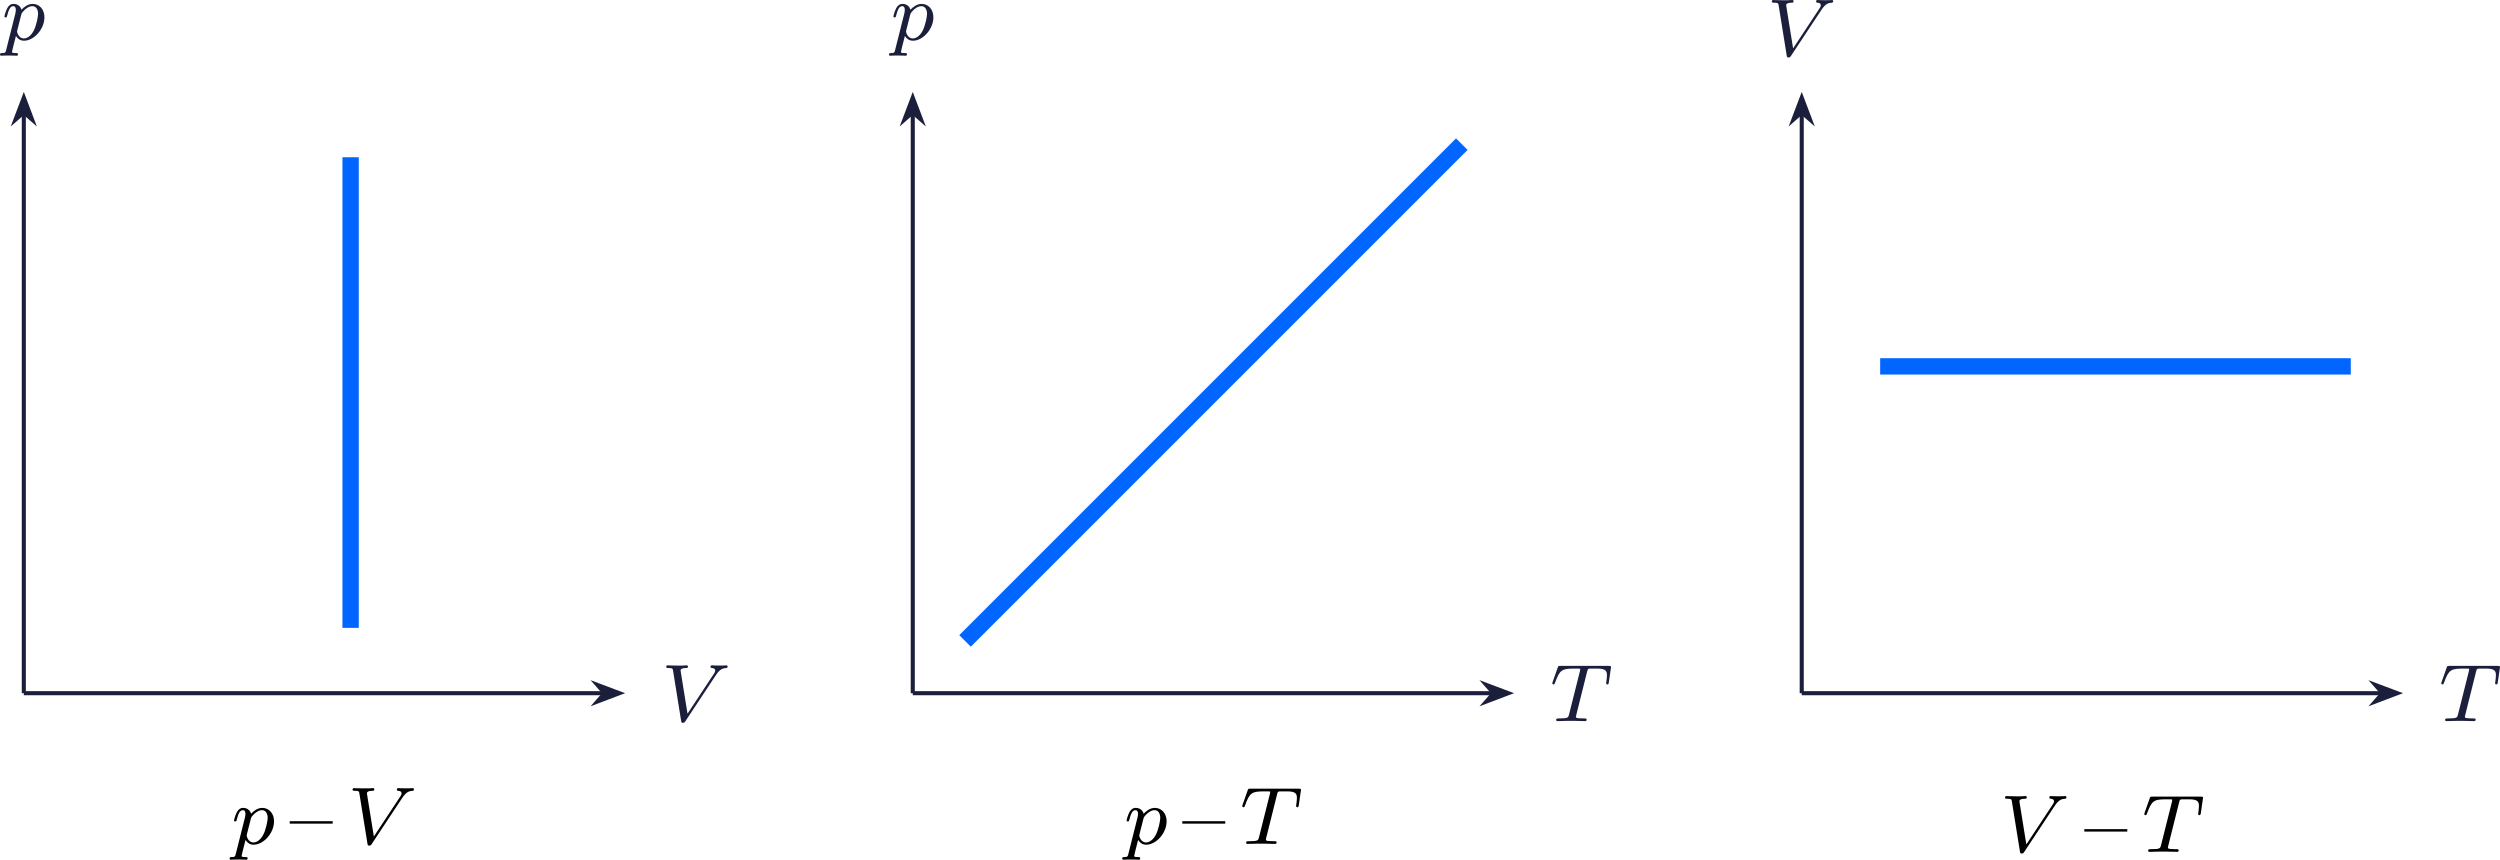
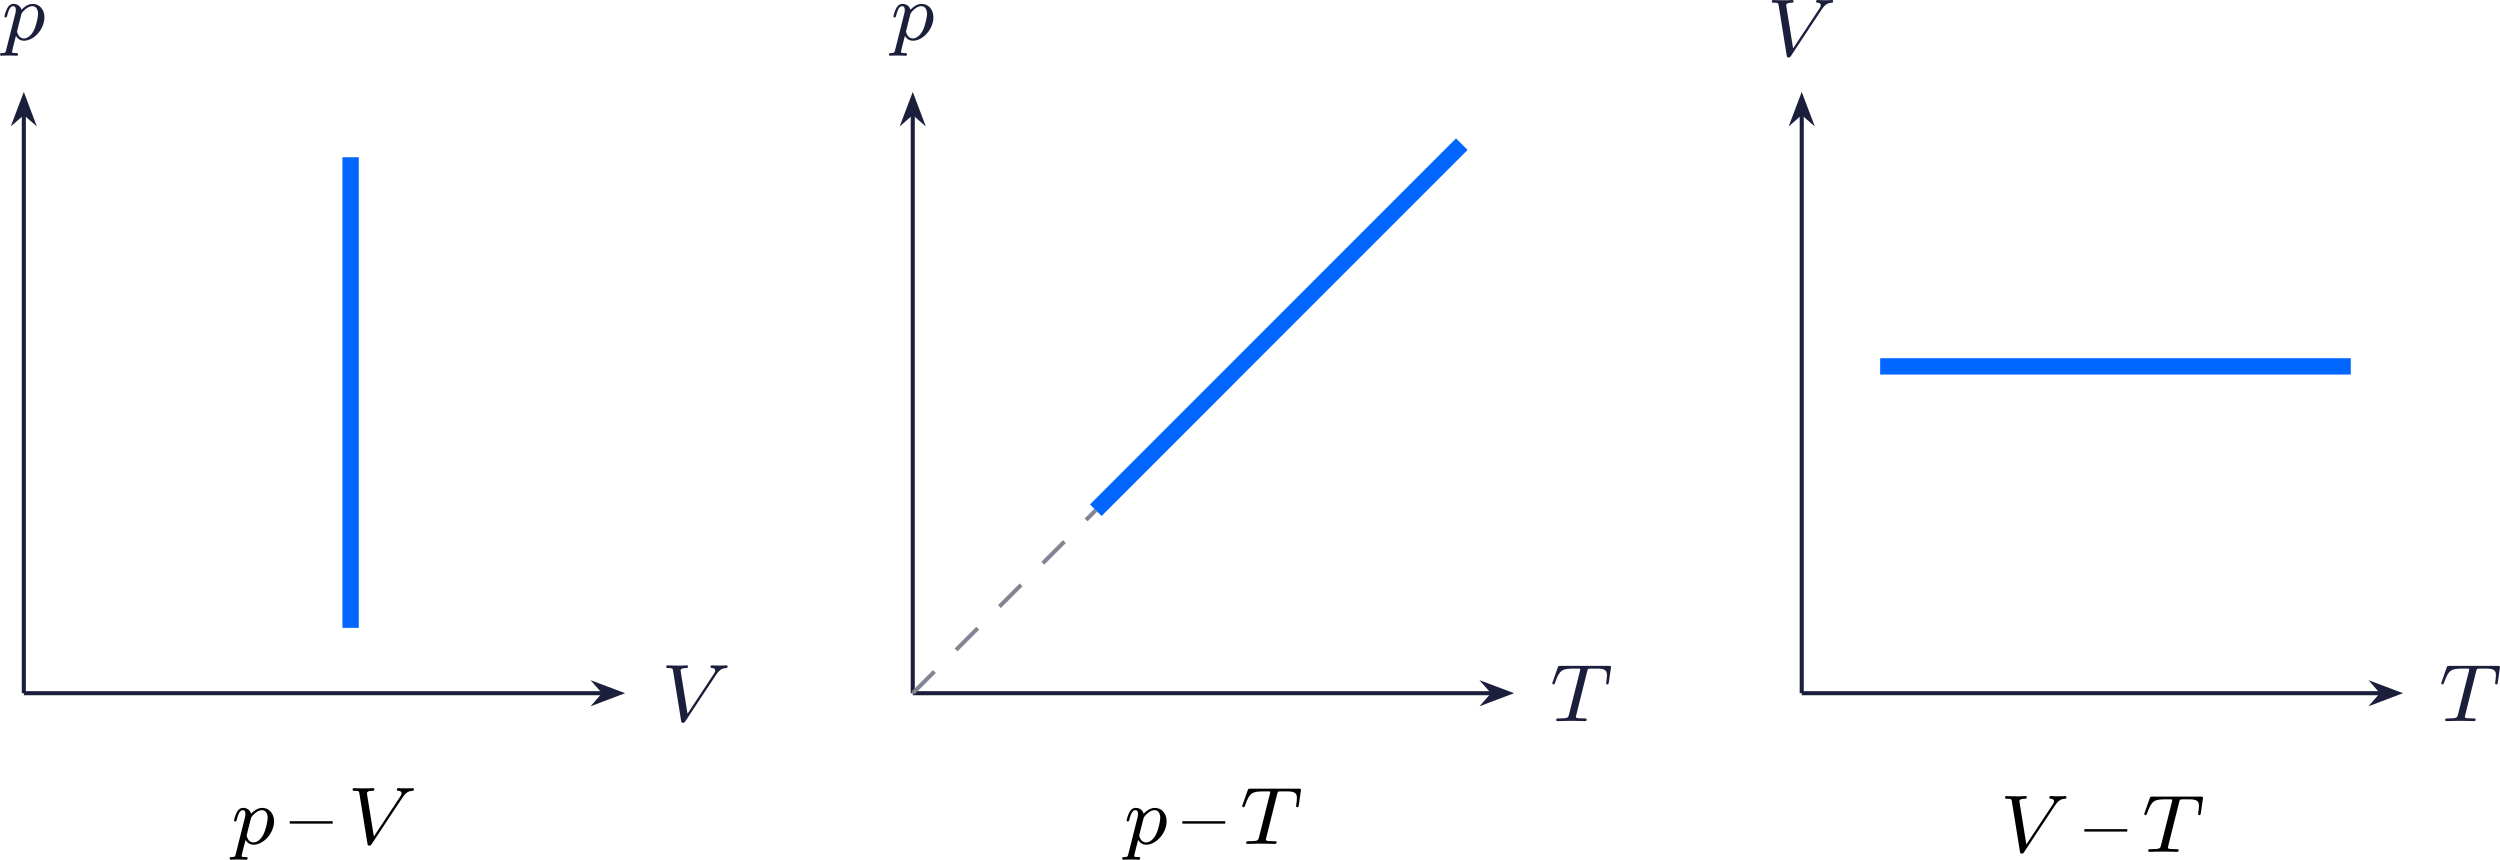
<svg xmlns="http://www.w3.org/2000/svg" xmlns:xlink="http://www.w3.org/1999/xlink" version="1.1" width="317.12pt" height="109.058pt" viewBox="-66.879 -66.686 243.939 83.89">
  <defs>
    <path id="g1-21" d="M0-2.096V-1.977H2.096H4.192V-2.096V-2.216H2.096H0Z" />
    <path id="g0-84" d="M3.602-4.822C3.674-5.109 3.682-5.125 4.009-5.125H4.615C5.444-5.125 5.539-4.862 5.539-4.463C5.539-4.264 5.491-3.921 5.483-3.881C5.467-3.794 5.46-3.722 5.46-3.706C5.46-3.602 5.531-3.579 5.579-3.579C5.667-3.579 5.699-3.626 5.723-3.778L5.938-5.276C5.938-5.388 5.842-5.388 5.699-5.388H1.004C.805-5.388 .789-5.388 .733-5.22L.247-3.842C.231-3.802 .207-3.738 .207-3.69C.207-3.626 .263-3.579 .327-3.579C.414-3.579 .43-3.618 .478-3.754C.933-5.029 1.164-5.125 2.375-5.125H2.686C2.925-5.125 2.933-5.117 2.933-5.053C2.933-5.029 2.901-4.87 2.893-4.838L1.841-.654C1.769-.351 1.745-.263 .917-.263C.662-.263 .582-.263 .582-.112C.582-.104 .582 0 .717 0C.933 0 1.482-.024 1.698-.024H2.375C2.598-.024 3.156 0 3.379 0C3.443 0 3.563 0 3.563-.151C3.563-.263 3.475-.263 3.26-.263C3.068-.263 3.005-.263 2.798-.279C2.542-.303 2.511-.335 2.511-.438C2.511-.47 2.519-.502 2.542-.582L3.602-4.822Z" />
    <path id="g0-86" d="M5.34-4.495C5.738-5.101 6.041-5.165 6.36-5.181C6.448-5.189 6.48-5.268 6.48-5.332C6.48-5.356 6.464-5.444 6.368-5.444S6.304-5.42 5.723-5.42C5.212-5.42 4.997-5.444 4.965-5.444C4.926-5.444 4.806-5.444 4.806-5.292C4.806-5.189 4.91-5.181 4.949-5.181C5.165-5.165 5.268-5.085 5.268-4.941C5.268-4.814 5.197-4.71 5.157-4.647L2.566-.725L1.905-4.822C1.897-4.894 1.889-4.933 1.889-4.957C1.889-5.061 2.008-5.181 2.415-5.181C2.511-5.181 2.614-5.181 2.614-5.332C2.614-5.364 2.59-5.444 2.487-5.444C2.415-5.444 2.096-5.428 2.032-5.42H1.53C.813-5.42 .709-5.444 .638-5.444C.606-5.444 .486-5.444 .486-5.292C.486-5.181 .59-5.181 .709-5.181C1.116-5.181 1.124-5.109 1.156-4.91L1.937-.056C1.961 .104 1.969 .167 2.12 .167C2.256 .167 2.303 .096 2.359 .008L5.34-4.495Z" />
    <path id="g0-112" d="M.414 .964C.351 1.219 .335 1.283 .016 1.283C-.096 1.283-.191 1.283-.191 1.435C-.191 1.506-.12 1.546-.08 1.546C0 1.546 .032 1.522 .622 1.522C1.196 1.522 1.363 1.546 1.419 1.546C1.451 1.546 1.57 1.546 1.57 1.395C1.57 1.283 1.459 1.283 1.363 1.283C.98 1.283 .98 1.235 .98 1.164C.98 1.108 1.124 .542 1.363-.391C1.467-.207 1.714 .08 2.144 .08C3.124 .08 4.144-1.052 4.144-2.208C4.144-2.997 3.634-3.515 2.997-3.515C2.519-3.515 2.136-3.188 1.905-2.949C1.737-3.515 1.203-3.515 1.124-3.515C.837-3.515 .638-3.332 .51-3.084C.327-2.726 .239-2.319 .239-2.295C.239-2.224 .295-2.192 .359-2.192C.462-2.192 .47-2.224 .526-2.431C.63-2.837 .773-3.292 1.1-3.292C1.299-3.292 1.355-3.108 1.355-2.917C1.355-2.837 1.323-2.646 1.307-2.582L.414 .964ZM1.881-2.455C1.921-2.59 1.921-2.606 2.04-2.75C2.343-3.108 2.686-3.292 2.973-3.292C3.371-3.292 3.523-2.901 3.523-2.542C3.523-2.248 3.347-1.395 3.108-.925C2.901-.494 2.519-.143 2.144-.143C1.602-.143 1.474-.765 1.474-.821C1.474-.837 1.49-.925 1.498-.948L1.881-2.455Z" />
  </defs>
  <g id="page1">
    <path d="M-64.555 .953H-7.973" stroke="#1b1f3b" fill="none" stroke-width=".399" stroke-miterlimit="10" />
    <path d="M-6.445 .953L-8.582 .148L-7.875 .953L-8.582 1.762Z" fill="#1b1f3b" />
    <path d="M-6.445 .953L-8.582 .148L-7.875 .953L-8.582 1.762Z" stroke="#1b1f3b" fill="none" stroke-width=".399" stroke-miterlimit="10" />
    <g fill="#1b1f3b" transform="matrix(1 0 0 1 62.19656 2.723144)">
      <use x="-64.556" y=".954" xlink:href="#g0-86" />
    </g>
    <path d="M-64.555 .953V-55.629" stroke="#1b1f3b" fill="none" stroke-width=".399" stroke-miterlimit="10" />
    <path d="M-64.555-57.156L-65.363-55.02L-64.555-55.727L-63.75-55.02Z" fill="#1b1f3b" />
    <path d="M-64.555-57.156L-65.363-55.02L-64.555-55.727L-63.75-55.02Z" stroke="#1b1f3b" fill="none" stroke-width=".399" stroke-miterlimit="10" />
    <g fill="#1b1f3b" transform="matrix(1 0 0 1 -2.1314 -63.74632)">
      <use x="-64.556" y=".954" xlink:href="#g0-112" />
    </g>
    <path d="M-32.668-5.422V-51.344" stroke="#06f" fill="none" stroke-width="1.594" stroke-miterlimit="10" />
    <g transform="matrix(1 0 0 1 20.2724 14.70418)">
      <use x="-64.556" y=".954" xlink:href="#g0-112" />
      <use x="-58.882" y=".954" xlink:href="#g1-21" />
      <use x="-53.238" y=".954" xlink:href="#g0-86" />
    </g>
    <path d="M22.184 .953H78.766" stroke="#1b1f3b" fill="none" stroke-width=".399" stroke-miterlimit="10" />
    <path d="M80.293 .953L78.156 .148L78.867 .953L78.156 1.762Z" fill="#1b1f3b" />
    <path d="M80.293 .953L78.156 .148L78.867 .953L78.156 1.762Z" stroke="#1b1f3b" fill="none" stroke-width=".399" stroke-miterlimit="10" />
    <g fill="#1b1f3b" transform="matrix(1 0 0 1 148.9371 2.723144)">
      <use x="-64.556" y=".954" xlink:href="#g0-84" />
    </g>
    <path d="M22.184 .953V-55.629" stroke="#1b1f3b" fill="none" stroke-width=".399" stroke-miterlimit="10" />
    <path d="M22.184-57.156L21.375-55.02L22.184-55.727L22.992-55.02Z" fill="#1b1f3b" />
    <path d="M22.184-57.156L21.375-55.02L22.184-55.727L22.992-55.02Z" stroke="#1b1f3b" fill="none" stroke-width=".399" stroke-miterlimit="10" />
    <g fill="#1b1f3b" transform="matrix(1 0 0 1 84.6091 -63.74632)">
      <use x="-64.556" y=".954" xlink:href="#g0-112" />
    </g>
-     <path d="M27.285-4.148L75.758-52.621" stroke="#06f" fill="none" stroke-width="1.594" stroke-miterlimit="10" />
+     <path d="M22.184 .953L40.043-16.902" stroke="#828493" fill="none" stroke-width=".399" stroke-miterlimit="10" stroke-dasharray="2.989 2.989" />
+     <path d="M40.043-16.902L75.758-52.621" stroke="#06f" fill="none" stroke-width="1.594" stroke-miterlimit="10" />
    <g transform="matrix(1 0 0 1 107.3665 14.70418)">
      <use x="-64.556" y=".954" xlink:href="#g0-112" />
      <use x="-58.882" y=".954" xlink:href="#g1-21" />
      <use x="-53.238" y=".954" xlink:href="#g0-84" />
    </g>
    <path d="M108.926 .953H165.508" stroke="#1b1f3b" fill="none" stroke-width=".399" stroke-miterlimit="10" />
    <path d="M167.035 .953L164.898 .148L165.605 .953L164.898 1.762Z" fill="#1b1f3b" />
    <path d="M167.035 .953L164.898 .148L165.605 .953L164.898 1.762Z" stroke="#1b1f3b" fill="none" stroke-width=".399" stroke-miterlimit="10" />
    <g fill="#1b1f3b" transform="matrix(1 0 0 1 235.6784 2.723144)">
      <use x="-64.556" y=".954" xlink:href="#g0-84" />
    </g>
    <path d="M108.926 .953V-55.629" stroke="#1b1f3b" fill="none" stroke-width=".399" stroke-miterlimit="10" />
    <path d="M108.926-57.156L108.117-55.02L108.926-55.727L109.734-55.02Z" fill="#1b1f3b" />
    <path d="M108.926-57.156L108.117-55.02L108.926-55.727L109.734-55.02Z" stroke="#1b1f3b" fill="none" stroke-width=".399" stroke-miterlimit="10" />
    <g fill="#1b1f3b" transform="matrix(1 0 0 1 170.0744 -62.19652)">
      <use x="-64.556" y=".954" xlink:href="#g0-86" />
    </g>
    <path d="M116.579-30.937H162.5" stroke="#06f" fill="none" stroke-width="1.594" stroke-miterlimit="10" />
    <g transform="matrix(1 0 0 1 192.8324 15.47908)">
      <use x="-64.556" y=".954" xlink:href="#g0-86" />
      <use x="-56.332" y=".954" xlink:href="#g1-21" />
      <use x="-50.687" y=".954" xlink:href="#g0-84" />
    </g>
  </g>
</svg>
